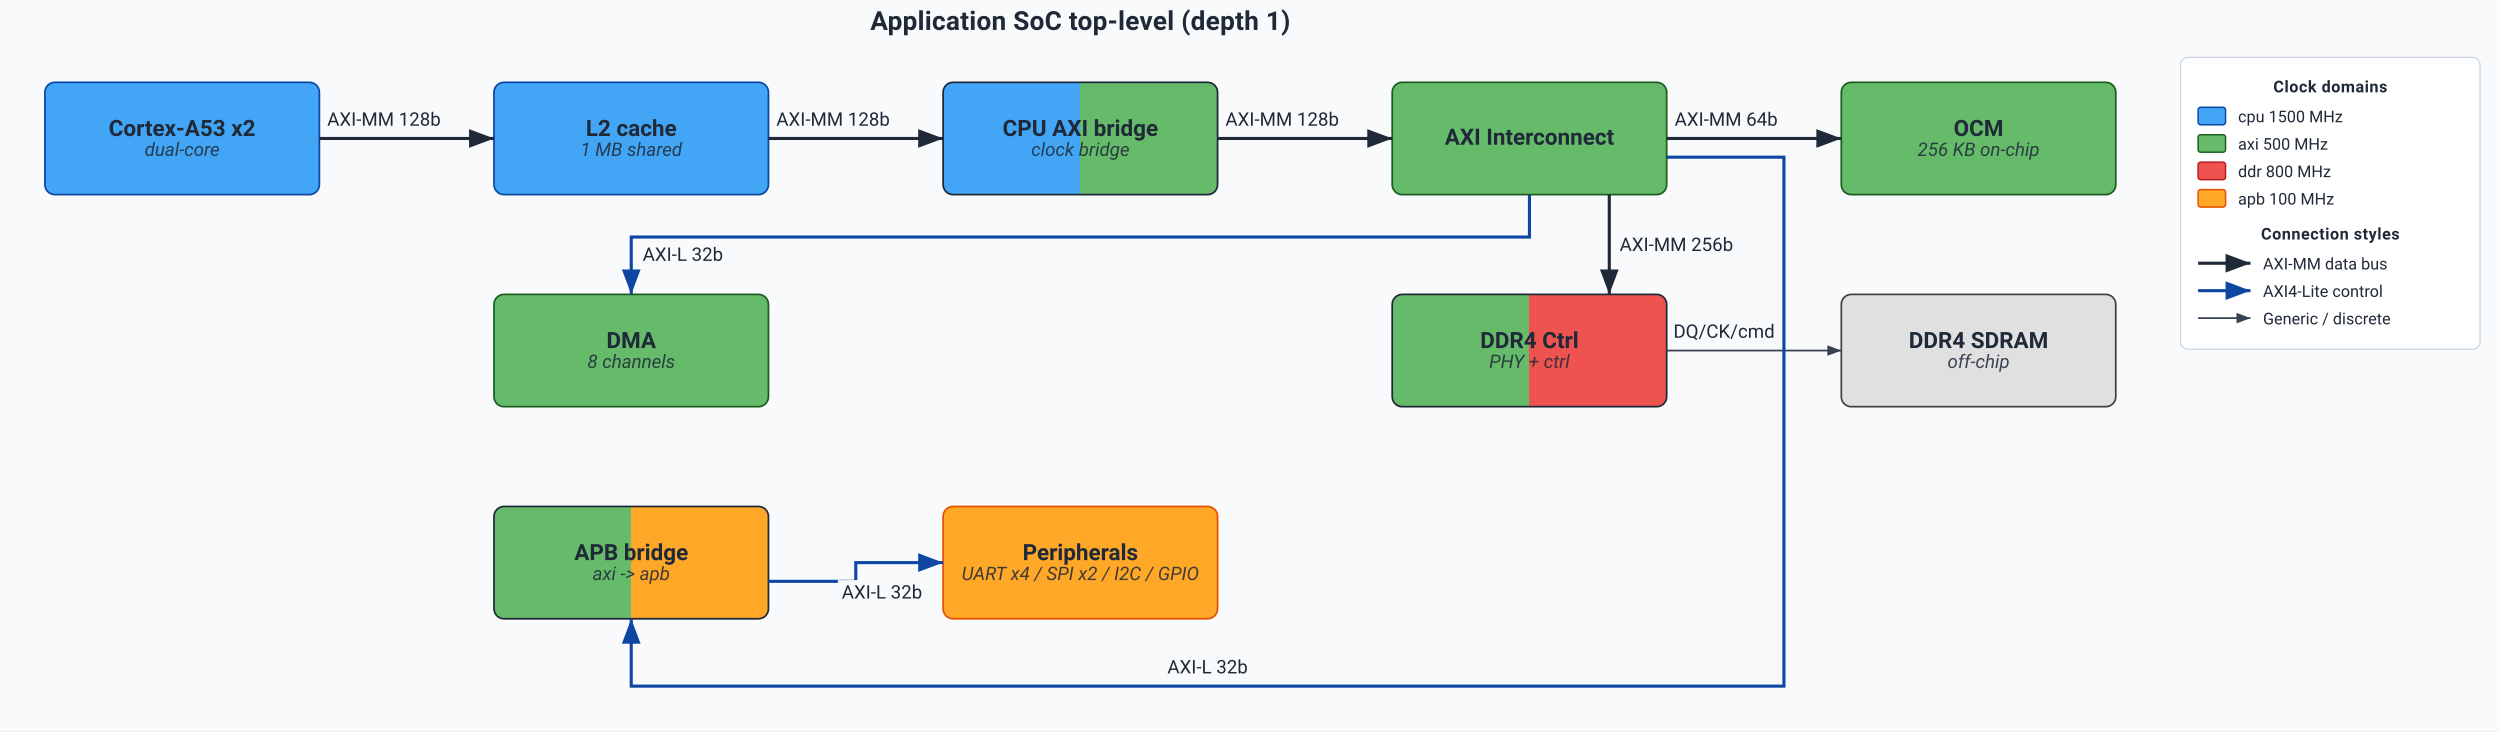
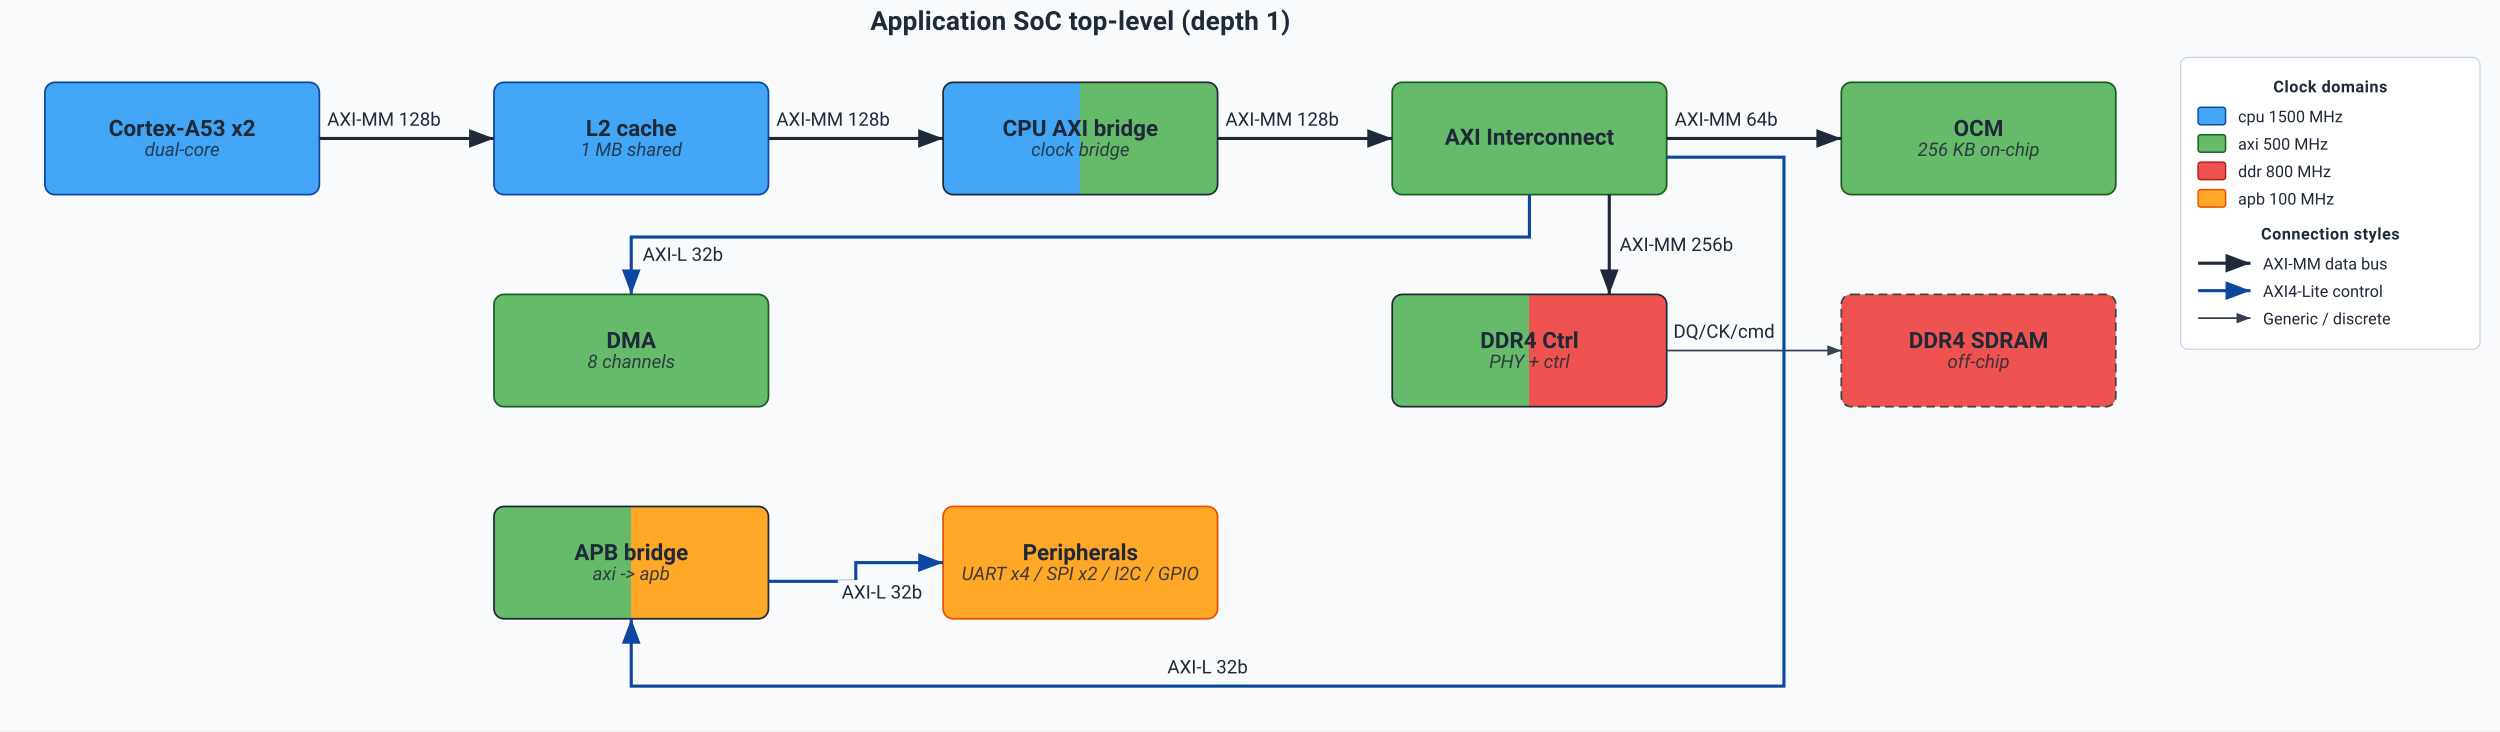
<svg xmlns="http://www.w3.org/2000/svg" width="2004" height="586" viewBox="0 0 2004 586" font-family="ui-sans-serif, system-ui, -apple-system, 'Segoe UI', Roboto, 'Helvetica Neue', Arial, sans-serif" style="background:#f8fafc">
  <defs>
    <marker id="ah-solid" markerWidth="9" markerHeight="9" refX="8" refY="3" orient="auto">
      <path d="M0,0 L0,6 L8,3 z" fill="#1f2937" />
    </marker>
    <marker id="ah-thin" markerWidth="9" markerHeight="9" refX="8" refY="3" orient="auto">
      <path d="M0,0 L0,6 L8,3 z" fill="#374151" />
    </marker>
    <marker id="ah-stream" markerWidth="9" markerHeight="9" refX="8" refY="3" orient="auto">
      <path d="M0,0 L0,6 L8,3 z" fill="#5C5C00" />
    </marker>
    <marker id="ah-axil" markerWidth="9" markerHeight="9" refX="8" refY="3" orient="auto">
      <path d="M0,0 L0,6 L8,3 z" fill="#0D47A1" />
    </marker>
    <marker id="ah-tilelink" markerWidth="9" markerHeight="9" refX="8" refY="3" orient="auto">
      <path d="M0,0 L0,6 L8,3 z" fill="#00796B" />
    </marker>
    <marker id="ah-cdc" markerWidth="9" markerHeight="9" refX="8" refY="3" orient="auto">
      <path d="M0,0 L0,6 L8,3 z" fill="#6A1B9A" />
    </marker>
    <marker id="ah-open" markerWidth="9" markerHeight="9" refX="8" refY="3" orient="auto">
      <path d="M0.5,0.5 L0.5,5.5 L8,3 z" fill="#f8fafc" stroke="#1f2937" stroke-width="1" />
    </marker>
    <linearGradient id="grad-cpu_axi" x1="0%" y1="0%" x2="100%" y2="0%">
      <stop offset="50%" stop-color="#42A5F5" />
      <stop offset="50%" stop-color="#66BB6A" />
    </linearGradient>
    <linearGradient id="grad-ddr_ctrl" x1="0%" y1="0%" x2="100%" y2="0%">
      <stop offset="50%" stop-color="#66BB6A" />
      <stop offset="50%" stop-color="#EF5350" />
    </linearGradient>
    <linearGradient id="grad-apb_br" x1="0%" y1="0%" x2="100%" y2="0%">
      <stop offset="50%" stop-color="#66BB6A" />
      <stop offset="50%" stop-color="#FFA726" />
    </linearGradient>
  </defs>
  <rect width="2004" height="586" fill="#f8fafc" id="_canvas_bg" />
  <text x="866.0" y="24" text-anchor="middle" font-size="21" font-weight="600" fill="#1f2937" letter-spacing="0.2">Application SoC top-level (depth 1)</text>
  <rect id="cpu" x="36" y="66" width="220" height="90" fill="#42A5F5" stroke="#0D47A1" stroke-width="1.4" rx="8" />
  <text x="146" y="109" text-anchor="middle" font-size="18" font-weight="600" fill="#1f2937">Cortex-A53 x2</text>
  <text x="146" y="125" text-anchor="middle" font-size="15" font-style="italic" fill="#1f2937" opacity="0.85">dual-core</text>
  <rect id="l2" x="396" y="66" width="220" height="90" fill="#42A5F5" stroke="#0D47A1" stroke-width="1.4" rx="8" />
  <text x="506" y="109" text-anchor="middle" font-size="18" font-weight="600" fill="#1f2937">L2 cache</text>
  <text x="506" y="125" text-anchor="middle" font-size="15" font-style="italic" fill="#1f2937" opacity="0.85">1 MB shared</text>
  <rect id="cpu_axi" x="756" y="66" width="220" height="90" fill="url(#grad-cpu_axi)" stroke="#1f2937" stroke-width="1.4" rx="8" />
  <text x="866" y="109" text-anchor="middle" font-size="18" font-weight="600" fill="#1f2937">CPU AXI bridge</text>
  <text x="866" y="125" text-anchor="middle" font-size="15" font-style="italic" fill="#1f2937" opacity="0.85">clock bridge</text>
  <rect id="ic" x="1116" y="66" width="220" height="90" fill="#66BB6A" stroke="#1B5E20" stroke-width="1.4" rx="8" />
  <text x="1226" y="116" text-anchor="middle" font-size="18" font-weight="600" fill="#1f2937">AXI Interconnect</text>
  <rect id="sram" x="1476" y="66" width="220" height="90" fill="#66BB6A" stroke="#1B5E20" stroke-width="1.4" rx="8" />
  <text x="1586" y="109" text-anchor="middle" font-size="18" font-weight="600" fill="#1f2937">OCM</text>
  <text x="1586" y="125" text-anchor="middle" font-size="15" font-style="italic" fill="#1f2937" opacity="0.85">256 KB on-chip</text>
  <rect id="dma" x="396" y="236" width="220" height="90" fill="#66BB6A" stroke="#1B5E20" stroke-width="1.4" rx="8" />
  <text x="506" y="279" text-anchor="middle" font-size="18" font-weight="600" fill="#1f2937">DMA</text>
  <text x="506" y="295" text-anchor="middle" font-size="15" font-style="italic" fill="#1f2937" opacity="0.85">8 channels</text>
  <rect id="ddr_ctrl" x="1116" y="236" width="220" height="90" fill="url(#grad-ddr_ctrl)" stroke="#1f2937" stroke-width="1.4" rx="8" />
  <text x="1226" y="279" text-anchor="middle" font-size="18" font-weight="600" fill="#1f2937">DDR4 Ctrl</text>
  <text x="1226" y="295" text-anchor="middle" font-size="15" font-style="italic" fill="#1f2937" opacity="0.85">PHY + ctrl</text>
-   <rect id="ddr3" x="1476" y="236" width="220" height="90" fill="#E0E0E0" stroke="#424242" stroke-width="1.4" rx="8" />
+   <rect id="ddr3" x="1476" y="236" width="220" height="90" fill="#EF5350" stroke="#424242" stroke-width="1.4" rx="8" stroke-dasharray="7,4" />
  <text x="1586" y="279" text-anchor="middle" font-size="18" font-weight="600" fill="#1f2937">DDR4 SDRAM</text>
  <text x="1586" y="295" text-anchor="middle" font-size="15" font-style="italic" fill="#1f2937" opacity="0.85">off-chip</text>
  <rect id="apb_br" x="396" y="406" width="220" height="90" fill="url(#grad-apb_br)" stroke="#1f2937" stroke-width="1.4" rx="8" />
  <text x="506" y="449" text-anchor="middle" font-size="18" font-weight="600" fill="#1f2937">APB bridge</text>
  <text x="506" y="465" text-anchor="middle" font-size="15" font-style="italic" fill="#1f2937" opacity="0.85">axi -&gt; apb</text>
  <rect id="periph" x="756" y="406" width="220" height="90" fill="#FFA726" stroke="#E65100" stroke-width="1.4" rx="8" />
  <text x="866" y="449" text-anchor="middle" font-size="18" font-weight="600" fill="#1f2937">Peripherals</text>
  <text x="866" y="465" text-anchor="middle" font-size="15" font-style="italic" fill="#1f2937" opacity="0.85">UART x4 / SPI x2 / I2C / GPIO</text>
  <mask id="edge-label-clearance" maskUnits="userSpaceOnUse">
    <rect width="2004" height="586" fill="#ffffff" />
    <rect x="260.0" y="86.0" width="95.7" height="19.0" fill="#000000" />
    <rect x="620.0" y="86.0" width="95.7" height="19.0" fill="#000000" />
    <rect x="980.0" y="86.0" width="95.7" height="19.0" fill="#000000" />
    <rect x="1340.0" y="86.0" width="87.4" height="19.0" fill="#000000" />
    <rect x="512.0" y="194.3" width="70.7" height="19.0" fill="#000000" />
    <rect x="1296.0" y="186.5" width="95.7" height="19.0" fill="#000000" />
    <rect x="1340.0" y="256.0" width="84.0" height="19.0" fill="#000000" />
    <rect x="932.6" y="525.0" width="70.7" height="19.0" fill="#000000" />
    <rect x="671.6" y="465.0" width="70.7" height="19.0" fill="#000000" />
  </mask>
  <path id="edge_cpu_to_l2" d="M 256.0,111.0 L 326.0,111.0 L 396.0,111.0" stroke="#1f2937" stroke-width="2.5" fill="none" marker-end="url(#ah-solid)" mask="url(#edge-label-clearance)" />
  <path id="edge_l2_to_cpu_axi" d="M 616.0,111.0 L 686.0,111.0 L 756.0,111.0" stroke="#1f2937" stroke-width="2.5" fill="none" marker-end="url(#ah-solid)" mask="url(#edge-label-clearance)" />
  <path id="edge_cpu_axi_to_ic" d="M 976.0,111.0 L 1046.0,111.0 L 1116.0,111.0" stroke="#1f2937" stroke-width="2.5" fill="none" marker-end="url(#ah-solid)" mask="url(#edge-label-clearance)" />
  <path id="edge_ic_to_sram" d="M 1336.0,111.0 L 1406.0,111.0 L 1476.0,111.0" stroke="#1f2937" stroke-width="2.5" fill="none" marker-end="url(#ah-solid)" mask="url(#edge-label-clearance)" />
  <path id="edge_ic_to_dma" d="M 1226.0,156.0 L 1226.0,190.0 L 506.0,190.0 L 506.0,236.0" stroke="#0D47A1" stroke-width="2.5" fill="none" marker-end="url(#ah-axil)" mask="url(#edge-label-clearance)" />
  <path id="edge_ic_to_ddr_ctrl" d="M 1290.0,156.0 L 1290.0,236.0" stroke="#1f2937" stroke-width="2.5" fill="none" marker-end="url(#ah-solid)" mask="url(#edge-label-clearance)" />
  <path id="edge_ddr_ctrl_to_ddr3" d="M 1336.0,281.0 L 1406.0,281.0 L 1476.0,281.0" stroke="#374151" stroke-width="1.4" fill="none" marker-end="url(#ah-thin)" mask="url(#edge-label-clearance)" />
  <path id="edge_ic_to_apb_br" d="M 1336.0,126.0 L 1430.0,126.0 L 1430.0,550.0 L 506.0,550.0 L 506.0,496.0" stroke="#0D47A1" stroke-width="2.5" fill="none" marker-end="url(#ah-axil)" mask="url(#edge-label-clearance)" />
  <path id="edge_apb_br_to_periph" d="M 616.0,466.0 L 686.0,466.0 L 686.0,451.0 L 756.0,451.0" stroke="#0D47A1" stroke-width="2.5" fill="none" marker-end="url(#ah-axil)" mask="url(#edge-label-clearance)" />
  <text x="307.8" y="100.8" text-anchor="middle" font-size="15" fill="#1f2937">AXI-MM 128b</text>
  <text x="667.8" y="100.8" text-anchor="middle" font-size="15" fill="#1f2937">AXI-MM 128b</text>
  <text x="1027.8" y="100.8" text-anchor="middle" font-size="15" fill="#1f2937">AXI-MM 128b</text>
  <text x="1383.7" y="100.8" text-anchor="middle" font-size="15" fill="#1f2937">AXI-MM 64b</text>
  <text x="547.4" y="209.1" text-anchor="middle" font-size="15" fill="#1f2937">AXI-L 32b</text>
  <text x="1343.8" y="201.2" text-anchor="middle" font-size="15" fill="#1f2937">AXI-MM 256b</text>
  <text x="1382.0" y="270.8" text-anchor="middle" font-size="15" fill="#1f2937">DQ/CK/cmd</text>
  <text x="968.0" y="539.8" text-anchor="middle" font-size="15" fill="#1f2937">AXI-L 32b</text>
  <text x="707.0" y="479.8" text-anchor="middle" font-size="15" fill="#1f2937">AXI-L 32b</text>
  <rect id="legend_card" x="1748" y="46" width="240" height="234" fill="#ffffff" stroke="#cbd5e1" stroke-width="1" rx="6" />
  <text x="1868" y="74" text-anchor="middle" font-size="13" font-weight="700" fill="#1f2937" letter-spacing="0.4">Clock domains</text>
  <rect x="1762" y="86" width="22" height="14" fill="#42A5F5" stroke="#0D47A1" stroke-width="1.2" rx="2" />
  <text x="1794" y="98" font-size="13" fill="#1f2937">cpu  1500 MHz</text>
  <rect x="1762" y="108" width="22" height="14" fill="#66BB6A" stroke="#1B5E20" stroke-width="1.2" rx="2" />
  <text x="1794" y="120" font-size="13" fill="#1f2937">axi  500 MHz</text>
  <rect x="1762" y="130" width="22" height="14" fill="#EF5350" stroke="#B71C1C" stroke-width="1.2" rx="2" />
  <text x="1794" y="142" font-size="13" fill="#1f2937">ddr  800 MHz</text>
  <rect x="1762" y="152" width="22" height="14" fill="#FFA726" stroke="#E65100" stroke-width="1.2" rx="2" />
  <text x="1794" y="164" font-size="13" fill="#1f2937">apb  100 MHz</text>
  <text x="1868" y="192" text-anchor="middle" font-size="13" font-weight="700" fill="#1f2937" letter-spacing="0.4">Connection styles</text>
  <path id="legend-arrow-axi-mm" d="M 1762,211.0 L 1804,211.0" stroke="#1f2937" stroke-width="2.5" fill="none" marker-end="url(#ah-solid)" />
  <text x="1814" y="216" font-size="13" fill="#1f2937">AXI-MM data bus</text>
  <path id="legend-arrow-axi-lite" d="M 1762,233.0 L 1804,233.0" stroke="#0D47A1" stroke-width="2.5" fill="none" marker-end="url(#ah-axil)" />
  <text x="1814" y="238" font-size="13" fill="#1f2937">AXI4-Lite control</text>
  <path id="legend-arrow-generic" d="M 1762,255.0 L 1804,255.0" stroke="#374151" stroke-width="1.4" fill="none" marker-end="url(#ah-thin)" />
  <text x="1814" y="260" font-size="13" fill="#1f2937">Generic / discrete</text>
</svg>
